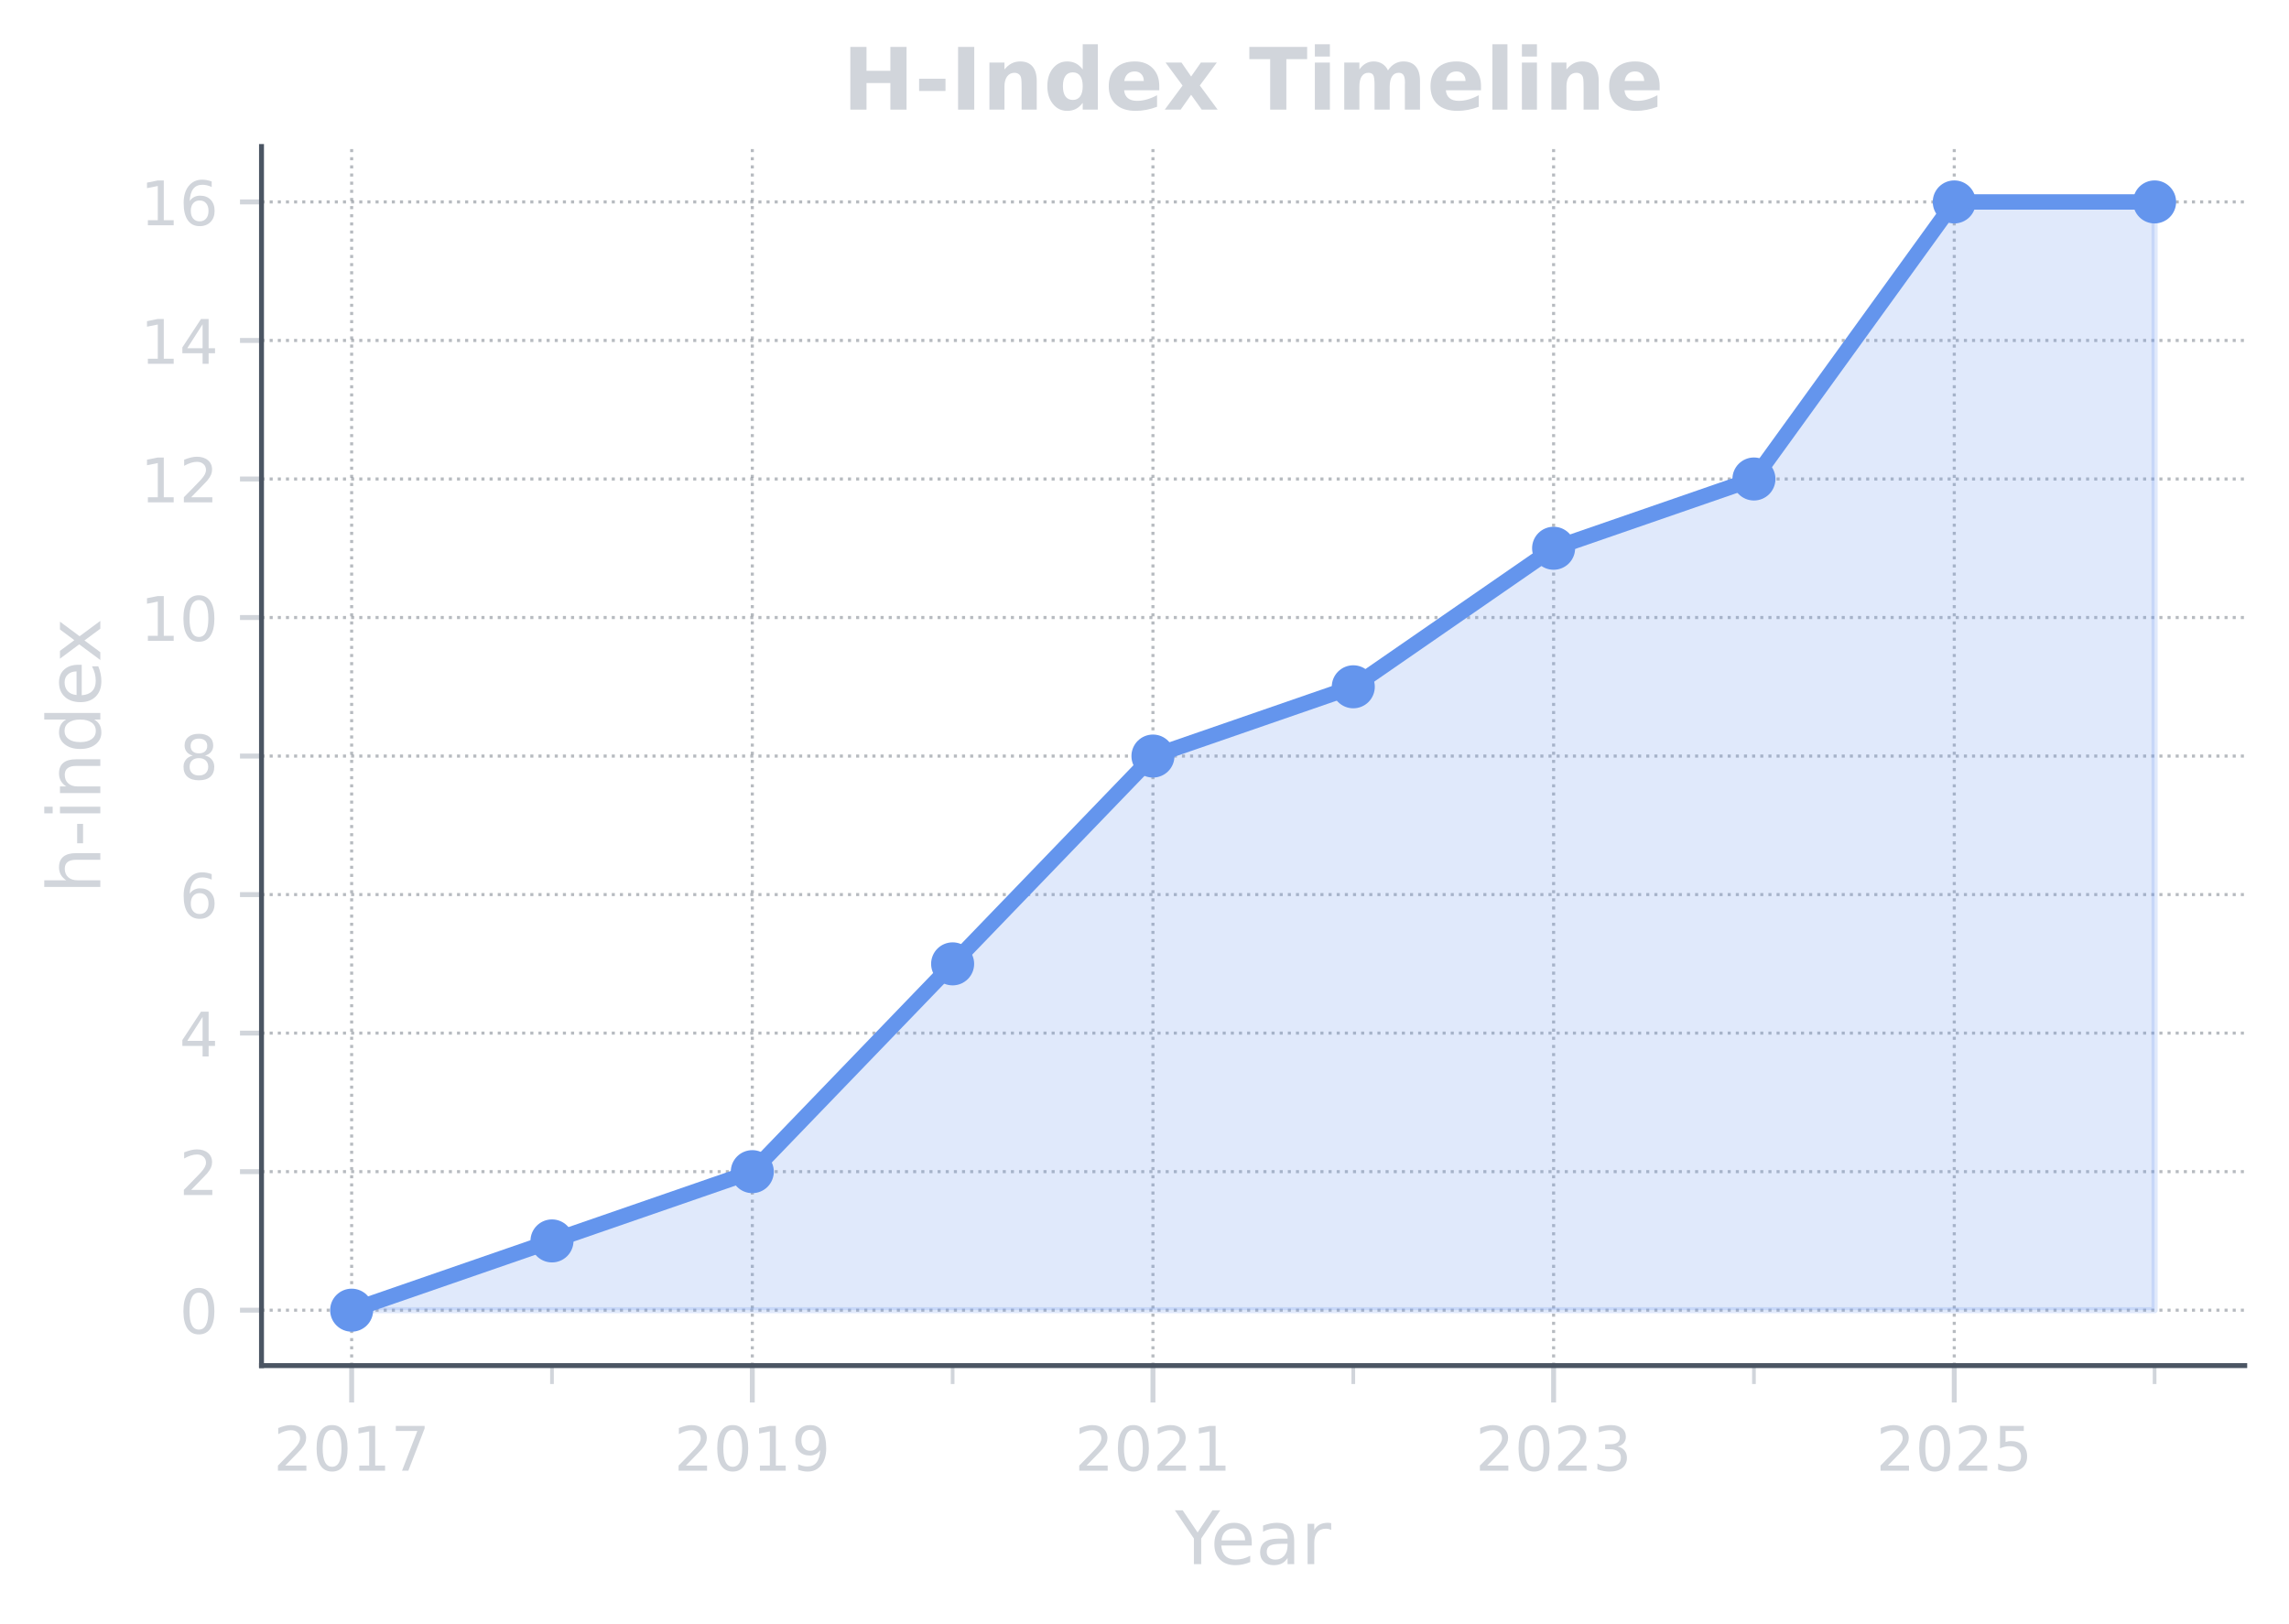
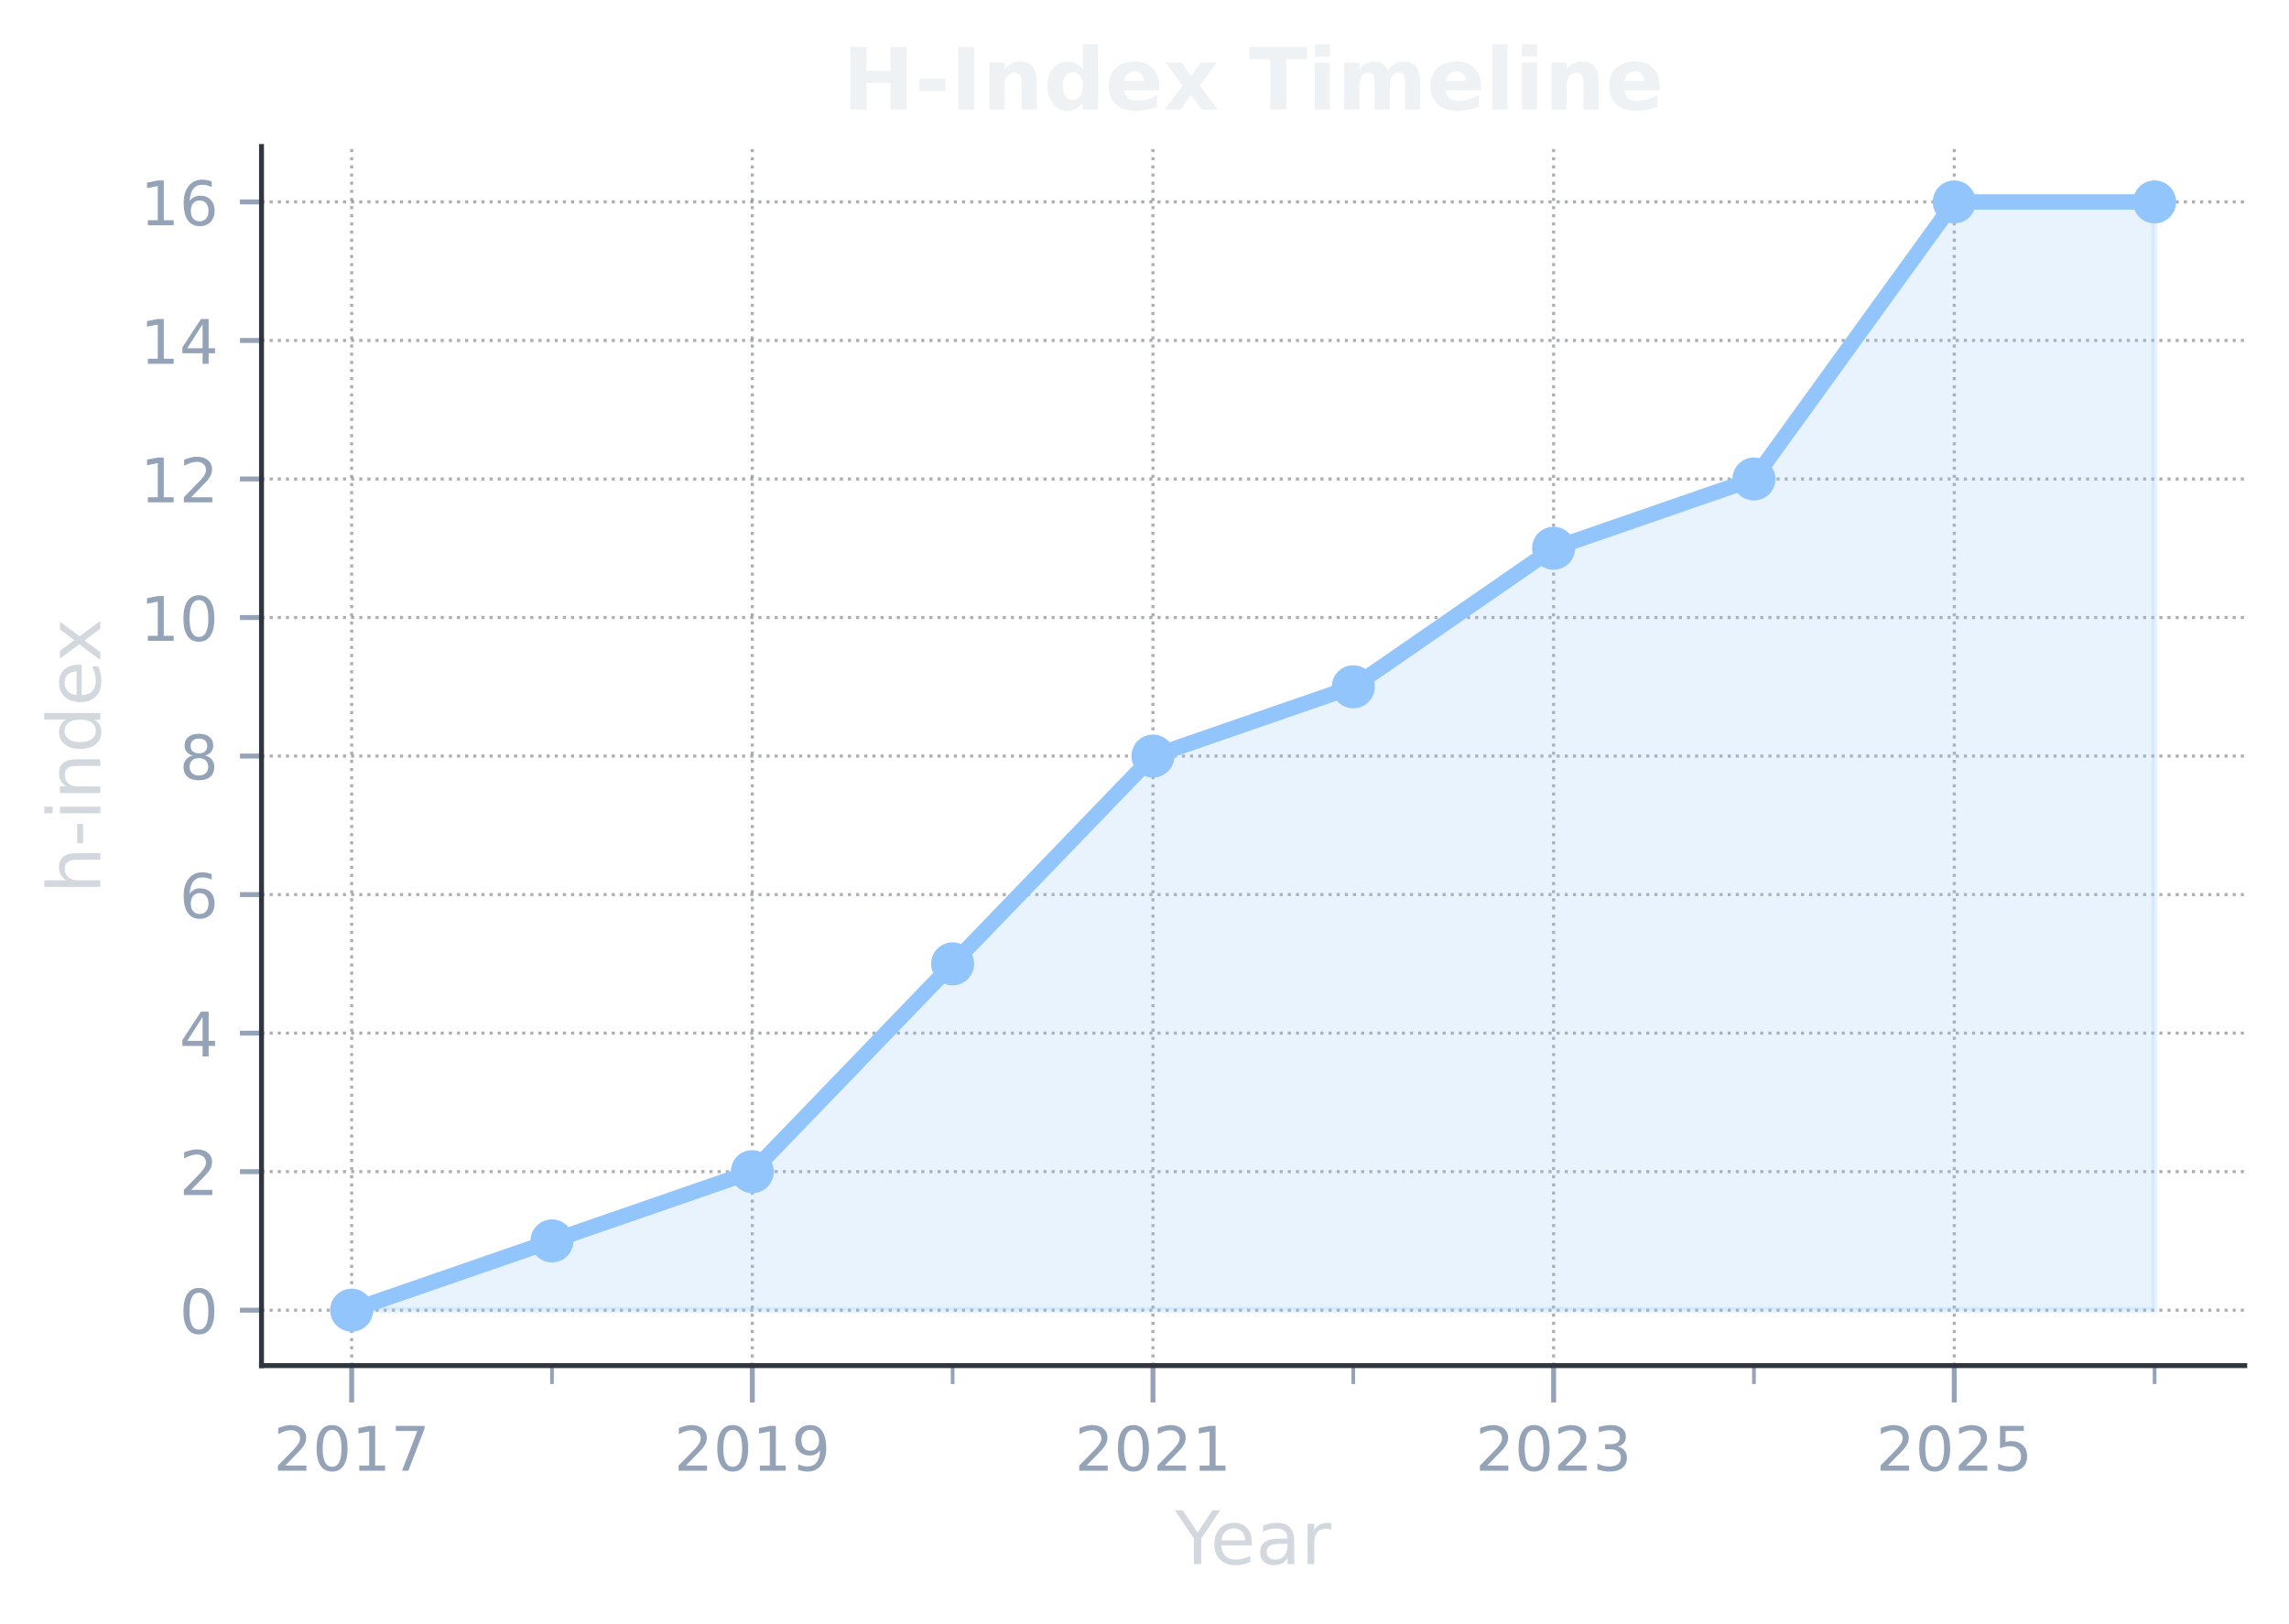
<svg xmlns="http://www.w3.org/2000/svg" xmlns:xlink="http://www.w3.org/1999/xlink" width="372.349pt" height="264.17pt" viewBox="0 0 372.349 264.17" version="1.1">
  <defs>
    <style type="text/css">*{stroke-linejoin: round; stroke-linecap: butt}</style>
  </defs>
  <g id="figure_1">
    <g id="patch_1">
      <path d="M 0 264.17  L 372.349 264.17  L 372.349 0  L 0 0  L 0 264.17  z " style="fill: none" />
    </g>
    <g id="axes_1">
      <g id="patch_2">
        <path d="M 42.539 222.178  L 365.149 222.178  L 365.149 23.838  L 42.539 23.838  L 42.539 222.178  z " style="fill: none" />
      </g>
      <g id="matplotlib.axis_1">
        <g id="xtick_1">
          <g id="line2d_1">
-             <path d="M 57.203 222.178  L 57.203 23.838  " clip-path="url(#p64f4c949c2)" style="fill: none; stroke-dasharray: 0.5,0.825; stroke-dashoffset: 0; stroke: #4b5563; stroke-opacity: 0.4; stroke-width: 0.5" />
+             <path d="M 57.203 222.178  L 57.203 23.838  " clip-path="url(#p316df763a7)" style="fill: none; stroke-dasharray: 0.5,0.825; stroke-dashoffset: 0; stroke: #2f3541; stroke-opacity: 0.4; stroke-width: 0.5" />
          </g>
          <g id="line2d_2">
            <defs>
-               <path id="m6c5cb51436" d="M 0 0  L 0 6  " style="stroke: #d1d5db; stroke-width: 0.8" />
+               <path id="mf7b3142474" d="M 0 0  L 0 6  " style="stroke: #94a3b8; stroke-width: 0.8" />
            </defs>
            <g>
-               <use xlink:href="#m6c5cb51436" x="57.203" y="222.178" style="fill: #d1d5db; stroke: #d1d5db; stroke-width: 0.8" />
+               <use xlink:href="#mf7b3142474" x="57.203" y="222.178" style="fill: #94a3b8; stroke: #94a3b8; stroke-width: 0.8" />
            </g>
          </g>
          <g id="text_1">
-             <g style="fill: #d1d5db" transform="translate(44.47784 239.2763) scale(0.1 -0.1)">
+             <g style="fill: #94a3b8" transform="translate(44.47784 239.2763) scale(0.1 -0.1)">
              <defs>
                <path id="DejaVuSans-32" d="M 1228 531  L 3431 531  L 3431 0  L 469 0  L 469 531  Q 828 903 1448 1529  Q 2069 2156 2228 2338  Q 2531 2678 2651 2914  Q 2772 3150 2772 3378  Q 2772 3750 2511 3984  Q 2250 4219 1831 4219  Q 1534 4219 1204 4116  Q 875 4013 500 3803  L 500 4441  Q 881 4594 1212 4672  Q 1544 4750 1819 4750  Q 2544 4750 2975 4387  Q 3406 4025 3406 3419  Q 3406 3131 3298 2873  Q 3191 2616 2906 2266  Q 2828 2175 2409 1742  Q 1991 1309 1228 531  z " transform="scale(0.015625)" />
                <path id="DejaVuSans-30" d="M 2034 4250  Q 1547 4250 1301 3770  Q 1056 3291 1056 2328  Q 1056 1369 1301 889  Q 1547 409 2034 409  Q 2525 409 2770 889  Q 3016 1369 3016 2328  Q 3016 3291 2770 3770  Q 2525 4250 2034 4250  z M 2034 4750  Q 2819 4750 3233 4129  Q 3647 3509 3647 2328  Q 3647 1150 3233 529  Q 2819 -91 2034 -91  Q 1250 -91 836 529  Q 422 1150 422 2328  Q 422 3509 836 4129  Q 1250 4750 2034 4750  z " transform="scale(0.015625)" />
                <path id="DejaVuSans-31" d="M 794 531  L 1825 531  L 1825 4091  L 703 3866  L 703 4441  L 1819 4666  L 2450 4666  L 2450 531  L 3481 531  L 3481 0  L 794 0  L 794 531  z " transform="scale(0.015625)" />
                <path id="DejaVuSans-37" d="M 525 4666  L 3525 4666  L 3525 4397  L 1831 0  L 1172 0  L 2766 4134  L 525 4134  L 525 4666  z " transform="scale(0.015625)" />
              </defs>
              <use xlink:href="#DejaVuSans-32" />
              <use xlink:href="#DejaVuSans-30" transform="translate(63.62305 0)" />
              <use xlink:href="#DejaVuSans-31" transform="translate(127.2461 0)" />
              <use xlink:href="#DejaVuSans-37" transform="translate(190.8691 0)" />
            </g>
          </g>
        </g>
        <g id="xtick_2">
          <g id="line2d_3">
-             <path d="M 122.377 222.178  L 122.377 23.838  " clip-path="url(#p64f4c949c2)" style="fill: none; stroke-dasharray: 0.5,0.825; stroke-dashoffset: 0; stroke: #4b5563; stroke-opacity: 0.4; stroke-width: 0.5" />
+             <path d="M 122.377 222.178  L 122.377 23.838  " clip-path="url(#p316df763a7)" style="fill: none; stroke-dasharray: 0.5,0.825; stroke-dashoffset: 0; stroke: #2f3541; stroke-opacity: 0.4; stroke-width: 0.5" />
          </g>
          <g id="line2d_4">
            <g>
-               <use xlink:href="#m6c5cb51436" x="122.377" y="222.178" style="fill: #d1d5db; stroke: #d1d5db; stroke-width: 0.8" />
+               <use xlink:href="#mf7b3142474" x="122.377" y="222.178" style="fill: #94a3b8; stroke: #94a3b8; stroke-width: 0.8" />
            </g>
          </g>
          <g id="text_2">
-             <g style="fill: #d1d5db" transform="translate(109.6516 239.2763) scale(0.1 -0.1)">
+             <g style="fill: #94a3b8" transform="translate(109.6516 239.2763) scale(0.1 -0.1)">
              <defs>
                <path id="DejaVuSans-39" d="M 703 97  L 703 672  Q 941 559 1184 500  Q 1428 441 1663 441  Q 2288 441 2617 861  Q 2947 1281 2994 2138  Q 2813 1869 2534 1725  Q 2256 1581 1919 1581  Q 1219 1581 811 2004  Q 403 2428 403 3163  Q 403 3881 828 4315  Q 1253 4750 1959 4750  Q 2769 4750 3195 4129  Q 3622 3509 3622 2328  Q 3622 1225 3098 567  Q 2575 -91 1691 -91  Q 1453 -91 1209 -44  Q 966 3 703 97  z M 1959 2075  Q 2384 2075 2632 2365  Q 2881 2656 2881 3163  Q 2881 3666 2632 3958  Q 2384 4250 1959 4250  Q 1534 4250 1286 3958  Q 1038 3666 1038 3163  Q 1038 2656 1286 2365  Q 1534 2075 1959 2075  z " transform="scale(0.015625)" />
              </defs>
              <use xlink:href="#DejaVuSans-32" />
              <use xlink:href="#DejaVuSans-30" transform="translate(63.62305 0)" />
              <use xlink:href="#DejaVuSans-31" transform="translate(127.2461 0)" />
              <use xlink:href="#DejaVuSans-39" transform="translate(190.8691 0)" />
            </g>
          </g>
        </g>
        <g id="xtick_3">
          <g id="line2d_5">
-             <path d="M 187.55 222.178  L 187.55 23.838  " clip-path="url(#p64f4c949c2)" style="fill: none; stroke-dasharray: 0.5,0.825; stroke-dashoffset: 0; stroke: #4b5563; stroke-opacity: 0.4; stroke-width: 0.5" />
+             <path d="M 187.55 222.178  L 187.55 23.838  " clip-path="url(#p316df763a7)" style="fill: none; stroke-dasharray: 0.5,0.825; stroke-dashoffset: 0; stroke: #2f3541; stroke-opacity: 0.4; stroke-width: 0.5" />
          </g>
          <g id="line2d_6">
            <g>
-               <use xlink:href="#m6c5cb51436" x="187.55" y="222.178" style="fill: #d1d5db; stroke: #d1d5db; stroke-width: 0.8" />
+               <use xlink:href="#mf7b3142474" x="187.55" y="222.178" style="fill: #94a3b8; stroke: #94a3b8; stroke-width: 0.8" />
            </g>
          </g>
          <g id="text_3">
-             <g style="fill: #d1d5db" transform="translate(174.8253 239.2763) scale(0.1 -0.1)">
+             <g style="fill: #94a3b8" transform="translate(174.8253 239.2763) scale(0.1 -0.1)">
              <use xlink:href="#DejaVuSans-32" />
              <use xlink:href="#DejaVuSans-30" transform="translate(63.62305 0)" />
              <use xlink:href="#DejaVuSans-32" transform="translate(127.2461 0)" />
              <use xlink:href="#DejaVuSans-31" transform="translate(190.8691 0)" />
            </g>
          </g>
        </g>
        <g id="xtick_4">
          <g id="line2d_7">
-             <path d="M 252.724 222.178  L 252.724 23.838  " clip-path="url(#p64f4c949c2)" style="fill: none; stroke-dasharray: 0.5,0.825; stroke-dashoffset: 0; stroke: #4b5563; stroke-opacity: 0.4; stroke-width: 0.5" />
+             <path d="M 252.724 222.178  L 252.724 23.838  " clip-path="url(#p316df763a7)" style="fill: none; stroke-dasharray: 0.5,0.825; stroke-dashoffset: 0; stroke: #2f3541; stroke-opacity: 0.4; stroke-width: 0.5" />
          </g>
          <g id="line2d_8">
            <g>
-               <use xlink:href="#m6c5cb51436" x="252.724" y="222.178" style="fill: #d1d5db; stroke: #d1d5db; stroke-width: 0.8" />
+               <use xlink:href="#mf7b3142474" x="252.724" y="222.178" style="fill: #94a3b8; stroke: #94a3b8; stroke-width: 0.8" />
            </g>
          </g>
          <g id="text_4">
-             <g style="fill: #d1d5db" transform="translate(239.9991 239.2763) scale(0.1 -0.1)">
+             <g style="fill: #94a3b8" transform="translate(239.9991 239.2763) scale(0.1 -0.1)">
              <defs>
                <path id="DejaVuSans-33" d="M 2597 2516  Q 3050 2419 3304 2112  Q 3559 1806 3559 1356  Q 3559 666 3084 287  Q 2609 -91 1734 -91  Q 1441 -91 1130 -33  Q 819 25 488 141  L 488 750  Q 750 597 1062 519  Q 1375 441 1716 441  Q 2309 441 2620 675  Q 2931 909 2931 1356  Q 2931 1769 2642 2001  Q 2353 2234 1838 2234  L 1294 2234  L 1294 2753  L 1863 2753  Q 2328 2753 2575 2939  Q 2822 3125 2822 3475  Q 2822 3834 2567 4026  Q 2313 4219 1838 4219  Q 1578 4219 1281 4162  Q 984 4106 628 3988  L 628 4550  Q 988 4650 1302 4700  Q 1616 4750 1894 4750  Q 2613 4750 3031 4423  Q 3450 4097 3450 3541  Q 3450 3153 3228 2886  Q 3006 2619 2597 2516  z " transform="scale(0.015625)" />
              </defs>
              <use xlink:href="#DejaVuSans-32" />
              <use xlink:href="#DejaVuSans-30" transform="translate(63.62305 0)" />
              <use xlink:href="#DejaVuSans-32" transform="translate(127.2461 0)" />
              <use xlink:href="#DejaVuSans-33" transform="translate(190.8691 0)" />
            </g>
          </g>
        </g>
        <g id="xtick_5">
          <g id="line2d_9">
-             <path d="M 317.898 222.178  L 317.898 23.838  " clip-path="url(#p64f4c949c2)" style="fill: none; stroke-dasharray: 0.5,0.825; stroke-dashoffset: 0; stroke: #4b5563; stroke-opacity: 0.4; stroke-width: 0.5" />
+             <path d="M 317.898 222.178  L 317.898 23.838  " clip-path="url(#p316df763a7)" style="fill: none; stroke-dasharray: 0.5,0.825; stroke-dashoffset: 0; stroke: #2f3541; stroke-opacity: 0.4; stroke-width: 0.5" />
          </g>
          <g id="line2d_10">
            <g>
-               <use xlink:href="#m6c5cb51436" x="317.898" y="222.178" style="fill: #d1d5db; stroke: #d1d5db; stroke-width: 0.8" />
+               <use xlink:href="#mf7b3142474" x="317.898" y="222.178" style="fill: #94a3b8; stroke: #94a3b8; stroke-width: 0.8" />
            </g>
          </g>
          <g id="text_5">
-             <g style="fill: #d1d5db" transform="translate(305.1728 239.2763) scale(0.1 -0.1)">
+             <g style="fill: #94a3b8" transform="translate(305.1728 239.2763) scale(0.1 -0.1)">
              <defs>
                <path id="DejaVuSans-35" d="M 691 4666  L 3169 4666  L 3169 4134  L 1269 4134  L 1269 2991  Q 1406 3038 1543 3061  Q 1681 3084 1819 3084  Q 2600 3084 3056 2656  Q 3513 2228 3513 1497  Q 3513 744 3044 326  Q 2575 -91 1722 -91  Q 1428 -91 1123 -41  Q 819 9 494 109  L 494 744  Q 775 591 1075 516  Q 1375 441 1709 441  Q 2250 441 2565 725  Q 2881 1009 2881 1497  Q 2881 1984 2565 2268  Q 2250 2553 1709 2553  Q 1456 2553 1204 2497  Q 953 2441 691 2322  L 691 4666  z " transform="scale(0.015625)" />
              </defs>
              <use xlink:href="#DejaVuSans-32" />
              <use xlink:href="#DejaVuSans-30" transform="translate(63.62305 0)" />
              <use xlink:href="#DejaVuSans-32" transform="translate(127.2461 0)" />
              <use xlink:href="#DejaVuSans-35" transform="translate(190.8691 0)" />
            </g>
          </g>
        </g>
        <g id="xtick_6">
          <g id="line2d_11">
            <defs>
-               <path id="m59c0885bda" d="M 0 0  L 0 3  " style="stroke: #d1d5db; stroke-width: 0.6" />
+               <path id="mfb5718ce83" d="M 0 0  L 0 3  " style="stroke: #94a3b8; stroke-width: 0.6" />
            </defs>
            <g>
-               <use xlink:href="#m59c0885bda" x="89.79" y="222.178" style="fill: #d1d5db; stroke: #d1d5db; stroke-width: 0.6" />
+               <use xlink:href="#mfb5718ce83" x="89.79" y="222.178" style="fill: #94a3b8; stroke: #94a3b8; stroke-width: 0.6" />
            </g>
          </g>
        </g>
        <g id="xtick_7">
          <g id="line2d_12">
            <g>
-               <use xlink:href="#m59c0885bda" x="154.963" y="222.178" style="fill: #d1d5db; stroke: #d1d5db; stroke-width: 0.6" />
+               <use xlink:href="#mfb5718ce83" x="154.963" y="222.178" style="fill: #94a3b8; stroke: #94a3b8; stroke-width: 0.6" />
            </g>
          </g>
        </g>
        <g id="xtick_8">
          <g id="line2d_13">
            <g>
-               <use xlink:href="#m59c0885bda" x="220.137" y="222.178" style="fill: #d1d5db; stroke: #d1d5db; stroke-width: 0.6" />
+               <use xlink:href="#mfb5718ce83" x="220.137" y="222.178" style="fill: #94a3b8; stroke: #94a3b8; stroke-width: 0.6" />
            </g>
          </g>
        </g>
        <g id="xtick_9">
          <g id="line2d_14">
            <g>
-               <use xlink:href="#m59c0885bda" x="285.311" y="222.178" style="fill: #d1d5db; stroke: #d1d5db; stroke-width: 0.6" />
+               <use xlink:href="#mfb5718ce83" x="285.311" y="222.178" style="fill: #94a3b8; stroke: #94a3b8; stroke-width: 0.6" />
            </g>
          </g>
        </g>
        <g id="xtick_10">
          <g id="line2d_15">
            <g>
-               <use xlink:href="#m59c0885bda" x="350.485" y="222.178" style="fill: #d1d5db; stroke: #d1d5db; stroke-width: 0.6" />
+               <use xlink:href="#mfb5718ce83" x="350.485" y="222.178" style="fill: #94a3b8; stroke: #94a3b8; stroke-width: 0.6" />
            </g>
          </g>
        </g>
        <g id="text_6">
-           <g style="fill: #d1d5db" transform="translate(191.1387 254.4741) scale(0.12 -0.12)">
+           <g style="fill: #d3d8de" transform="translate(191.1387 254.4741) scale(0.12 -0.12)">
            <defs>
              <path id="DejaVuSans-59" d="M -13 4666  L 666 4666  L 1959 2747  L 3244 4666  L 3922 4666  L 2272 2222  L 2272 0  L 1638 0  L 1638 2222  L -13 4666  z " transform="scale(0.015625)" />
              <path id="DejaVuSans-65" d="M 3597 1894  L 3597 1613  L 953 1613  Q 991 1019 1311 708  Q 1631 397 2203 397  Q 2534 397 2845 478  Q 3156 559 3463 722  L 3463 178  Q 3153 47 2828 -22  Q 2503 -91 2169 -91  Q 1331 -91 842 396  Q 353 884 353 1716  Q 353 2575 817 3079  Q 1281 3584 2069 3584  Q 2775 3584 3186 3129  Q 3597 2675 3597 1894  z M 3022 2063  Q 3016 2534 2758 2815  Q 2500 3097 2075 3097  Q 1594 3097 1305 2825  Q 1016 2553 972 2059  L 3022 2063  z " transform="scale(0.015625)" />
              <path id="DejaVuSans-61" d="M 2194 1759  Q 1497 1759 1228 1600  Q 959 1441 959 1056  Q 959 750 1161 570  Q 1363 391 1709 391  Q 2188 391 2477 730  Q 2766 1069 2766 1631  L 2766 1759  L 2194 1759  z M 3341 1997  L 3341 0  L 2766 0  L 2766 531  Q 2569 213 2275 61  Q 1981 -91 1556 -91  Q 1019 -91 701 211  Q 384 513 384 1019  Q 384 1609 779 1909  Q 1175 2209 1959 2209  L 2766 2209  L 2766 2266  Q 2766 2663 2505 2880  Q 2244 3097 1772 3097  Q 1472 3097 1187 3025  Q 903 2953 641 2809  L 641 3341  Q 956 3463 1253 3523  Q 1550 3584 1831 3584  Q 2591 3584 2966 3190  Q 3341 2797 3341 1997  z " transform="scale(0.015625)" />
              <path id="DejaVuSans-72" d="M 2631 2963  Q 2534 3019 2420 3045  Q 2306 3072 2169 3072  Q 1681 3072 1420 2755  Q 1159 2438 1159 1844  L 1159 0  L 581 0  L 581 3500  L 1159 3500  L 1159 2956  Q 1341 3275 1631 3429  Q 1922 3584 2338 3584  Q 2397 3584 2469 3576  Q 2541 3569 2628 3553  L 2631 2963  z " transform="scale(0.015625)" />
            </defs>
            <use xlink:href="#DejaVuSans-59" />
            <use xlink:href="#DejaVuSans-65" transform="translate(47.83398 0)" />
            <use xlink:href="#DejaVuSans-61" transform="translate(109.3574 0)" />
            <use xlink:href="#DejaVuSans-72" transform="translate(170.6367 0)" />
          </g>
        </g>
      </g>
      <g id="matplotlib.axis_2">
        <g id="ytick_1">
          <g id="line2d_16">
-             <path d="M 42.539 213.162  L 365.149 213.162  " clip-path="url(#p64f4c949c2)" style="fill: none; stroke-dasharray: 0.5,0.825; stroke-dashoffset: 0; stroke: #4b5563; stroke-opacity: 0.4; stroke-width: 0.5" />
+             <path d="M 42.539 213.162  L 365.149 213.162  " clip-path="url(#p316df763a7)" style="fill: none; stroke-dasharray: 0.5,0.825; stroke-dashoffset: 0; stroke: #2f3541; stroke-opacity: 0.4; stroke-width: 0.5" />
          </g>
          <g id="line2d_17">
            <defs>
-               <path id="m3fee0f8d4b" d="M 0 0  L -3.5 0  " style="stroke: #d1d5db; stroke-width: 0.8" />
+               <path id="mbfca287817" d="M 0 0  L -3.5 0  " style="stroke: #94a3b8; stroke-width: 0.8" />
            </defs>
            <g>
-               <use xlink:href="#m3fee0f8d4b" x="42.539" y="213.162" style="fill: #d1d5db; stroke: #d1d5db; stroke-width: 0.8" />
+               <use xlink:href="#mbfca287817" x="42.539" y="213.162" style="fill: #94a3b8; stroke: #94a3b8; stroke-width: 0.8" />
            </g>
          </g>
          <g id="text_7">
-             <g style="fill: #d1d5db" transform="translate(29.17625 216.9616) scale(0.1 -0.1)">
+             <g style="fill: #94a3b8" transform="translate(29.17625 216.9616) scale(0.1 -0.1)">
              <use xlink:href="#DejaVuSans-30" />
            </g>
          </g>
        </g>
        <g id="ytick_2">
          <g id="line2d_18">
-             <path d="M 42.539 190.624  L 365.149 190.624  " clip-path="url(#p64f4c949c2)" style="fill: none; stroke-dasharray: 0.5,0.825; stroke-dashoffset: 0; stroke: #4b5563; stroke-opacity: 0.4; stroke-width: 0.5" />
+             <path d="M 42.539 190.624  L 365.149 190.624  " clip-path="url(#p316df763a7)" style="fill: none; stroke-dasharray: 0.5,0.825; stroke-dashoffset: 0; stroke: #2f3541; stroke-opacity: 0.4; stroke-width: 0.5" />
          </g>
          <g id="line2d_19">
            <g>
-               <use xlink:href="#m3fee0f8d4b" x="42.539" y="190.624" style="fill: #d1d5db; stroke: #d1d5db; stroke-width: 0.8" />
+               <use xlink:href="#mbfca287817" x="42.539" y="190.624" style="fill: #94a3b8; stroke: #94a3b8; stroke-width: 0.8" />
            </g>
          </g>
          <g id="text_8">
-             <g style="fill: #d1d5db" transform="translate(29.17625 194.4229) scale(0.1 -0.1)">
+             <g style="fill: #94a3b8" transform="translate(29.17625 194.4229) scale(0.1 -0.1)">
              <use xlink:href="#DejaVuSans-32" />
            </g>
          </g>
        </g>
        <g id="ytick_3">
          <g id="line2d_20">
-             <path d="M 42.539 168.085  L 365.149 168.085  " clip-path="url(#p64f4c949c2)" style="fill: none; stroke-dasharray: 0.5,0.825; stroke-dashoffset: 0; stroke: #4b5563; stroke-opacity: 0.4; stroke-width: 0.5" />
+             <path d="M 42.539 168.085  L 365.149 168.085  " clip-path="url(#p316df763a7)" style="fill: none; stroke-dasharray: 0.5,0.825; stroke-dashoffset: 0; stroke: #2f3541; stroke-opacity: 0.4; stroke-width: 0.5" />
          </g>
          <g id="line2d_21">
            <g>
-               <use xlink:href="#m3fee0f8d4b" x="42.539" y="168.085" style="fill: #d1d5db; stroke: #d1d5db; stroke-width: 0.8" />
+               <use xlink:href="#mbfca287817" x="42.539" y="168.085" style="fill: #94a3b8; stroke: #94a3b8; stroke-width: 0.8" />
            </g>
          </g>
          <g id="text_9">
-             <g style="fill: #d1d5db" transform="translate(29.17625 171.8843) scale(0.1 -0.1)">
+             <g style="fill: #94a3b8" transform="translate(29.17625 171.8843) scale(0.1 -0.1)">
              <defs>
                <path id="DejaVuSans-34" d="M 2419 4116  L 825 1625  L 2419 1625  L 2419 4116  z M 2253 4666  L 3047 4666  L 3047 1625  L 3713 1625  L 3713 1100  L 3047 1100  L 3047 0  L 2419 0  L 2419 1100  L 313 1100  L 313 1709  L 2253 4666  z " transform="scale(0.015625)" />
              </defs>
              <use xlink:href="#DejaVuSans-34" />
            </g>
          </g>
        </g>
        <g id="ytick_4">
          <g id="line2d_22">
-             <path d="M 42.539 145.546  L 365.149 145.546  " clip-path="url(#p64f4c949c2)" style="fill: none; stroke-dasharray: 0.5,0.825; stroke-dashoffset: 0; stroke: #4b5563; stroke-opacity: 0.4; stroke-width: 0.5" />
+             <path d="M 42.539 145.546  L 365.149 145.546  " clip-path="url(#p316df763a7)" style="fill: none; stroke-dasharray: 0.5,0.825; stroke-dashoffset: 0; stroke: #2f3541; stroke-opacity: 0.4; stroke-width: 0.5" />
          </g>
          <g id="line2d_23">
            <g>
-               <use xlink:href="#m3fee0f8d4b" x="42.539" y="145.546" style="fill: #d1d5db; stroke: #d1d5db; stroke-width: 0.8" />
+               <use xlink:href="#mbfca287817" x="42.539" y="145.546" style="fill: #94a3b8; stroke: #94a3b8; stroke-width: 0.8" />
            </g>
          </g>
          <g id="text_10">
-             <g style="fill: #d1d5db" transform="translate(29.17625 149.3457) scale(0.1 -0.1)">
+             <g style="fill: #94a3b8" transform="translate(29.17625 149.3457) scale(0.1 -0.1)">
              <defs>
                <path id="DejaVuSans-36" d="M 2113 2584  Q 1688 2584 1439 2293  Q 1191 2003 1191 1497  Q 1191 994 1439 701  Q 1688 409 2113 409  Q 2538 409 2786 701  Q 3034 994 3034 1497  Q 3034 2003 2786 2293  Q 2538 2584 2113 2584  z M 3366 4563  L 3366 3988  Q 3128 4100 2886 4159  Q 2644 4219 2406 4219  Q 1781 4219 1451 3797  Q 1122 3375 1075 2522  Q 1259 2794 1537 2939  Q 1816 3084 2150 3084  Q 2853 3084 3261 2657  Q 3669 2231 3669 1497  Q 3669 778 3244 343  Q 2819 -91 2113 -91  Q 1303 -91 875 529  Q 447 1150 447 2328  Q 447 3434 972 4092  Q 1497 4750 2381 4750  Q 2619 4750 2861 4703  Q 3103 4656 3366 4563  z " transform="scale(0.015625)" />
              </defs>
              <use xlink:href="#DejaVuSans-36" />
            </g>
          </g>
        </g>
        <g id="ytick_5">
          <g id="line2d_24">
-             <path d="M 42.539 123.008  L 365.149 123.008  " clip-path="url(#p64f4c949c2)" style="fill: none; stroke-dasharray: 0.5,0.825; stroke-dashoffset: 0; stroke: #4b5563; stroke-opacity: 0.4; stroke-width: 0.5" />
+             <path d="M 42.539 123.008  L 365.149 123.008  " clip-path="url(#p316df763a7)" style="fill: none; stroke-dasharray: 0.5,0.825; stroke-dashoffset: 0; stroke: #2f3541; stroke-opacity: 0.4; stroke-width: 0.5" />
          </g>
          <g id="line2d_25">
            <g>
-               <use xlink:href="#m3fee0f8d4b" x="42.539" y="123.008" style="fill: #d1d5db; stroke: #d1d5db; stroke-width: 0.8" />
+               <use xlink:href="#mbfca287817" x="42.539" y="123.008" style="fill: #94a3b8; stroke: #94a3b8; stroke-width: 0.8" />
            </g>
          </g>
          <g id="text_11">
-             <g style="fill: #d1d5db" transform="translate(29.17625 126.807) scale(0.1 -0.1)">
+             <g style="fill: #94a3b8" transform="translate(29.17625 126.807) scale(0.1 -0.1)">
              <defs>
                <path id="DejaVuSans-38" d="M 2034 2216  Q 1584 2216 1326 1975  Q 1069 1734 1069 1313  Q 1069 891 1326 650  Q 1584 409 2034 409  Q 2484 409 2743 651  Q 3003 894 3003 1313  Q 3003 1734 2745 1975  Q 2488 2216 2034 2216  z M 1403 2484  Q 997 2584 770 2862  Q 544 3141 544 3541  Q 544 4100 942 4425  Q 1341 4750 2034 4750  Q 2731 4750 3128 4425  Q 3525 4100 3525 3541  Q 3525 3141 3298 2862  Q 3072 2584 2669 2484  Q 3125 2378 3379 2068  Q 3634 1759 3634 1313  Q 3634 634 3220 271  Q 2806 -91 2034 -91  Q 1263 -91 848 271  Q 434 634 434 1313  Q 434 1759 690 2068  Q 947 2378 1403 2484  z M 1172 3481  Q 1172 3119 1398 2916  Q 1625 2713 2034 2713  Q 2441 2713 2670 2916  Q 2900 3119 2900 3481  Q 2900 3844 2670 4047  Q 2441 4250 2034 4250  Q 1625 4250 1398 4047  Q 1172 3844 1172 3481  z " transform="scale(0.015625)" />
              </defs>
              <use xlink:href="#DejaVuSans-38" />
            </g>
          </g>
        </g>
        <g id="ytick_6">
          <g id="line2d_26">
-             <path d="M 42.539 100.469  L 365.149 100.469  " clip-path="url(#p64f4c949c2)" style="fill: none; stroke-dasharray: 0.5,0.825; stroke-dashoffset: 0; stroke: #4b5563; stroke-opacity: 0.4; stroke-width: 0.5" />
+             <path d="M 42.539 100.469  L 365.149 100.469  " clip-path="url(#p316df763a7)" style="fill: none; stroke-dasharray: 0.5,0.825; stroke-dashoffset: 0; stroke: #2f3541; stroke-opacity: 0.4; stroke-width: 0.5" />
          </g>
          <g id="line2d_27">
            <g>
-               <use xlink:href="#m3fee0f8d4b" x="42.539" y="100.469" style="fill: #d1d5db; stroke: #d1d5db; stroke-width: 0.8" />
+               <use xlink:href="#mbfca287817" x="42.539" y="100.469" style="fill: #94a3b8; stroke: #94a3b8; stroke-width: 0.8" />
            </g>
          </g>
          <g id="text_12">
-             <g style="fill: #d1d5db" transform="translate(22.81375 104.2684) scale(0.1 -0.1)">
+             <g style="fill: #94a3b8" transform="translate(22.81375 104.2684) scale(0.1 -0.1)">
              <use xlink:href="#DejaVuSans-31" />
              <use xlink:href="#DejaVuSans-30" transform="translate(63.62305 0)" />
            </g>
          </g>
        </g>
        <g id="ytick_7">
          <g id="line2d_28">
-             <path d="M 42.539 77.931  L 365.149 77.931  " clip-path="url(#p64f4c949c2)" style="fill: none; stroke-dasharray: 0.5,0.825; stroke-dashoffset: 0; stroke: #4b5563; stroke-opacity: 0.4; stroke-width: 0.5" />
+             <path d="M 42.539 77.931  L 365.149 77.931  " clip-path="url(#p316df763a7)" style="fill: none; stroke-dasharray: 0.5,0.825; stroke-dashoffset: 0; stroke: #2f3541; stroke-opacity: 0.4; stroke-width: 0.5" />
          </g>
          <g id="line2d_29">
            <g>
-               <use xlink:href="#m3fee0f8d4b" x="42.539" y="77.931" style="fill: #d1d5db; stroke: #d1d5db; stroke-width: 0.8" />
+               <use xlink:href="#mbfca287817" x="42.539" y="77.931" style="fill: #94a3b8; stroke: #94a3b8; stroke-width: 0.8" />
            </g>
          </g>
          <g id="text_13">
-             <g style="fill: #d1d5db" transform="translate(22.81375 81.72976) scale(0.1 -0.1)">
+             <g style="fill: #94a3b8" transform="translate(22.81375 81.72976) scale(0.1 -0.1)">
              <use xlink:href="#DejaVuSans-31" />
              <use xlink:href="#DejaVuSans-32" transform="translate(63.62305 0)" />
            </g>
          </g>
        </g>
        <g id="ytick_8">
          <g id="line2d_30">
-             <path d="M 42.539 55.392  L 365.149 55.392  " clip-path="url(#p64f4c949c2)" style="fill: none; stroke-dasharray: 0.5,0.825; stroke-dashoffset: 0; stroke: #4b5563; stroke-opacity: 0.4; stroke-width: 0.5" />
+             <path d="M 42.539 55.392  L 365.149 55.392  " clip-path="url(#p316df763a7)" style="fill: none; stroke-dasharray: 0.5,0.825; stroke-dashoffset: 0; stroke: #2f3541; stroke-opacity: 0.4; stroke-width: 0.5" />
          </g>
          <g id="line2d_31">
            <g>
-               <use xlink:href="#m3fee0f8d4b" x="42.539" y="55.392" style="fill: #d1d5db; stroke: #d1d5db; stroke-width: 0.8" />
+               <use xlink:href="#mbfca287817" x="42.539" y="55.392" style="fill: #94a3b8; stroke: #94a3b8; stroke-width: 0.8" />
            </g>
          </g>
          <g id="text_14">
-             <g style="fill: #d1d5db" transform="translate(22.81375 59.19112) scale(0.1 -0.1)">
+             <g style="fill: #94a3b8" transform="translate(22.81375 59.19112) scale(0.1 -0.1)">
              <use xlink:href="#DejaVuSans-31" />
              <use xlink:href="#DejaVuSans-34" transform="translate(63.62305 0)" />
            </g>
          </g>
        </g>
        <g id="ytick_9">
          <g id="line2d_32">
-             <path d="M 42.539 32.853  L 365.149 32.853  " clip-path="url(#p64f4c949c2)" style="fill: none; stroke-dasharray: 0.5,0.825; stroke-dashoffset: 0; stroke: #4b5563; stroke-opacity: 0.4; stroke-width: 0.5" />
+             <path d="M 42.539 32.853  L 365.149 32.853  " clip-path="url(#p316df763a7)" style="fill: none; stroke-dasharray: 0.5,0.825; stroke-dashoffset: 0; stroke: #2f3541; stroke-opacity: 0.4; stroke-width: 0.5" />
          </g>
          <g id="line2d_33">
            <g>
-               <use xlink:href="#m3fee0f8d4b" x="42.539" y="32.853" style="fill: #d1d5db; stroke: #d1d5db; stroke-width: 0.8" />
+               <use xlink:href="#mbfca287817" x="42.539" y="32.853" style="fill: #94a3b8; stroke: #94a3b8; stroke-width: 0.8" />
            </g>
          </g>
          <g id="text_15">
-             <g style="fill: #d1d5db" transform="translate(22.81375 36.65249) scale(0.1 -0.1)">
+             <g style="fill: #94a3b8" transform="translate(22.81375 36.65249) scale(0.1 -0.1)">
              <use xlink:href="#DejaVuSans-31" />
              <use xlink:href="#DejaVuSans-36" transform="translate(63.62305 0)" />
            </g>
          </g>
        </g>
        <g id="text_16">
-           <g style="fill: #d1d5db" transform="translate(16.31812 145.3916) rotate(-90) scale(0.12 -0.12)">
+           <g style="fill: #d3d8de" transform="translate(16.31812 145.3916) rotate(-90) scale(0.12 -0.12)">
            <defs>
              <path id="DejaVuSans-68" d="M 3513 2113  L 3513 0  L 2938 0  L 2938 2094  Q 2938 2591 2744 2837  Q 2550 3084 2163 3084  Q 1697 3084 1428 2787  Q 1159 2491 1159 1978  L 1159 0  L 581 0  L 581 4863  L 1159 4863  L 1159 2956  Q 1366 3272 1645 3428  Q 1925 3584 2291 3584  Q 2894 3584 3203 3211  Q 3513 2838 3513 2113  z " transform="scale(0.015625)" />
              <path id="DejaVuSans-2d" d="M 313 2009  L 1997 2009  L 1997 1497  L 313 1497  L 313 2009  z " transform="scale(0.015625)" />
              <path id="DejaVuSans-69" d="M 603 3500  L 1178 3500  L 1178 0  L 603 0  L 603 3500  z M 603 4863  L 1178 4863  L 1178 4134  L 603 4134  L 603 4863  z " transform="scale(0.015625)" />
              <path id="DejaVuSans-6e" d="M 3513 2113  L 3513 0  L 2938 0  L 2938 2094  Q 2938 2591 2744 2837  Q 2550 3084 2163 3084  Q 1697 3084 1428 2787  Q 1159 2491 1159 1978  L 1159 0  L 581 0  L 581 3500  L 1159 3500  L 1159 2956  Q 1366 3272 1645 3428  Q 1925 3584 2291 3584  Q 2894 3584 3203 3211  Q 3513 2838 3513 2113  z " transform="scale(0.015625)" />
              <path id="DejaVuSans-64" d="M 2906 2969  L 2906 4863  L 3481 4863  L 3481 0  L 2906 0  L 2906 525  Q 2725 213 2448 61  Q 2172 -91 1784 -91  Q 1150 -91 751 415  Q 353 922 353 1747  Q 353 2572 751 3078  Q 1150 3584 1784 3584  Q 2172 3584 2448 3432  Q 2725 3281 2906 2969  z M 947 1747  Q 947 1113 1208 752  Q 1469 391 1925 391  Q 2381 391 2643 752  Q 2906 1113 2906 1747  Q 2906 2381 2643 2742  Q 2381 3103 1925 3103  Q 1469 3103 1208 2742  Q 947 2381 947 1747  z " transform="scale(0.015625)" />
              <path id="DejaVuSans-78" d="M 3513 3500  L 2247 1797  L 3578 0  L 2900 0  L 1881 1375  L 863 0  L 184 0  L 1544 1831  L 300 3500  L 978 3500  L 1906 2253  L 2834 3500  L 3513 3500  z " transform="scale(0.015625)" />
            </defs>
            <use xlink:href="#DejaVuSans-68" />
            <use xlink:href="#DejaVuSans-2d" transform="translate(63.37891 0)" />
            <use xlink:href="#DejaVuSans-69" transform="translate(99.46289 0)" />
            <use xlink:href="#DejaVuSans-6e" transform="translate(127.2461 0)" />
            <use xlink:href="#DejaVuSans-64" transform="translate(190.625 0)" />
            <use xlink:href="#DejaVuSans-65" transform="translate(254.1016 0)" />
            <use xlink:href="#DejaVuSans-78" transform="translate(313.875 0)" />
          </g>
        </g>
      </g>
      <g id="FillBetweenPolyCollection_1">
        <defs>
-           <path id="mb040732e0d" d="M 57.203 -51.007  L 57.203 -51.007  L 89.79 -62.277  L 122.377 -73.546  L 154.963 -107.354  L 187.55 -141.162  L 220.137 -152.431  L 252.724 -174.97  L 285.311 -186.239  L 317.898 -231.316  L 350.485 -231.316  L 350.485 -51.007  L 350.485 -51.007  L 317.898 -51.007  L 285.311 -51.007  L 252.724 -51.007  L 220.137 -51.007  L 187.55 -51.007  L 154.963 -51.007  L 122.377 -51.007  L 89.79 -51.007  L 57.203 -51.007  z " style="stroke: #6495ed; stroke-opacity: 0.2" />
+           <path id="md78cd8b804" d="M 57.203 -51.007  L 57.203 -51.007  L 89.79 -62.277  L 122.377 -73.546  L 154.963 -107.354  L 187.55 -141.162  L 220.137 -152.431  L 252.724 -174.97  L 285.311 -186.239  L 317.898 -231.316  L 350.485 -231.316  L 350.485 -51.007  L 350.485 -51.007  L 317.898 -51.007  L 285.311 -51.007  L 252.724 -51.007  L 220.137 -51.007  L 187.55 -51.007  L 154.963 -51.007  L 122.377 -51.007  L 89.79 -51.007  L 57.203 -51.007  z " style="stroke: #93c5fd; stroke-opacity: 0.2" />
        </defs>
-         <g clip-path="url(#p64f4c949c2)">
-           <use xlink:href="#mb040732e0d" x="0" y="264.17" style="fill: #6495ed; fill-opacity: 0.2; stroke: #6495ed; stroke-opacity: 0.2" />
+         <g clip-path="url(#p316df763a7)">
+           <use xlink:href="#md78cd8b804" x="0" y="264.17" style="fill: #93c5fd; fill-opacity: 0.2; stroke: #93c5fd; stroke-opacity: 0.2" />
        </g>
      </g>
      <g id="line2d_34">
-         <path d="M 57.203 213.162  L 89.79 201.893  L 122.377 190.624  L 154.963 156.816  L 187.55 123.008  L 220.137 111.738  L 252.724 89.2  L 285.311 77.931  L 317.898 32.853  L 350.485 32.853  " clip-path="url(#p64f4c949c2)" style="fill: none; stroke: #6495ed; stroke-width: 2.5; stroke-linecap: square" />
+         <path d="M 57.203 213.162  L 89.79 201.893  L 122.377 190.624  L 154.963 156.816  L 187.55 123.008  L 220.137 111.738  L 252.724 89.2  L 285.311 77.931  L 317.898 32.853  L 350.485 32.853  " clip-path="url(#p316df763a7)" style="fill: none; stroke: #93c5fd; stroke-width: 2.5; stroke-linecap: square" />
        <defs>
-           <path id="mbb9e4167e4" d="M 0 3  C 0.796 3 1.559 2.684 2.121 2.121  C 2.684 1.559 3 0.796 3 0  C 3 -0.796 2.684 -1.559 2.121 -2.121  C 1.559 -2.684 0.796 -3 0 -3  C -0.796 -3 -1.559 -2.684 -2.121 -2.121  C -2.684 -1.559 -3 -0.796 -3 0  C -3 0.796 -2.684 1.559 -2.121 2.121  C -1.559 2.684 -0.796 3 0 3  z " style="stroke: #6495ed" />
+           <path id="ma8baffe319" d="M 0 3  C 0.796 3 1.559 2.684 2.121 2.121  C 2.684 1.559 3 0.796 3 0  C 3 -0.796 2.684 -1.559 2.121 -2.121  C 1.559 -2.684 0.796 -3 0 -3  C -0.796 -3 -1.559 -2.684 -2.121 -2.121  C -2.684 -1.559 -3 -0.796 -3 0  C -3 0.796 -2.684 1.559 -2.121 2.121  C -1.559 2.684 -0.796 3 0 3  z " style="stroke: #93c5fd" />
        </defs>
-         <g clip-path="url(#p64f4c949c2)">
-           <use xlink:href="#mbb9e4167e4" x="57.203" y="213.162" style="fill: #6495ed; stroke: #6495ed" />
-           <use xlink:href="#mbb9e4167e4" x="89.79" y="201.893" style="fill: #6495ed; stroke: #6495ed" />
-           <use xlink:href="#mbb9e4167e4" x="122.377" y="190.624" style="fill: #6495ed; stroke: #6495ed" />
-           <use xlink:href="#mbb9e4167e4" x="154.963" y="156.816" style="fill: #6495ed; stroke: #6495ed" />
-           <use xlink:href="#mbb9e4167e4" x="187.55" y="123.008" style="fill: #6495ed; stroke: #6495ed" />
-           <use xlink:href="#mbb9e4167e4" x="220.137" y="111.738" style="fill: #6495ed; stroke: #6495ed" />
-           <use xlink:href="#mbb9e4167e4" x="252.724" y="89.2" style="fill: #6495ed; stroke: #6495ed" />
-           <use xlink:href="#mbb9e4167e4" x="285.311" y="77.931" style="fill: #6495ed; stroke: #6495ed" />
-           <use xlink:href="#mbb9e4167e4" x="317.898" y="32.853" style="fill: #6495ed; stroke: #6495ed" />
-           <use xlink:href="#mbb9e4167e4" x="350.485" y="32.853" style="fill: #6495ed; stroke: #6495ed" />
+         <g clip-path="url(#p316df763a7)">
+           <use xlink:href="#ma8baffe319" x="57.203" y="213.162" style="fill: #93c5fd; stroke: #93c5fd" />
+           <use xlink:href="#ma8baffe319" x="89.79" y="201.893" style="fill: #93c5fd; stroke: #93c5fd" />
+           <use xlink:href="#ma8baffe319" x="122.377" y="190.624" style="fill: #93c5fd; stroke: #93c5fd" />
+           <use xlink:href="#ma8baffe319" x="154.963" y="156.816" style="fill: #93c5fd; stroke: #93c5fd" />
+           <use xlink:href="#ma8baffe319" x="187.55" y="123.008" style="fill: #93c5fd; stroke: #93c5fd" />
+           <use xlink:href="#ma8baffe319" x="220.137" y="111.738" style="fill: #93c5fd; stroke: #93c5fd" />
+           <use xlink:href="#ma8baffe319" x="252.724" y="89.2" style="fill: #93c5fd; stroke: #93c5fd" />
+           <use xlink:href="#ma8baffe319" x="285.311" y="77.931" style="fill: #93c5fd; stroke: #93c5fd" />
+           <use xlink:href="#ma8baffe319" x="317.898" y="32.853" style="fill: #93c5fd; stroke: #93c5fd" />
+           <use xlink:href="#ma8baffe319" x="350.485" y="32.853" style="fill: #93c5fd; stroke: #93c5fd" />
        </g>
      </g>
      <g id="patch_3">
-         <path d="M 42.539 222.178  L 42.539 23.838  " style="fill: none; stroke: #4b5563; stroke-width: 0.8; stroke-linejoin: miter; stroke-linecap: square" />
+         <path d="M 42.539 222.178  L 42.539 23.838  " style="fill: none; stroke: #2f3541; stroke-width: 0.8; stroke-linejoin: miter; stroke-linecap: square" />
      </g>
      <g id="patch_4">
-         <path d="M 42.539 222.178  L 365.149 222.178  " style="fill: none; stroke: #4b5563; stroke-width: 0.8; stroke-linejoin: miter; stroke-linecap: square" />
+         <path d="M 42.539 222.178  L 365.149 222.178  " style="fill: none; stroke: #2f3541; stroke-width: 0.8; stroke-linejoin: miter; stroke-linecap: square" />
      </g>
      <g id="text_17">
-         <g style="fill: #d1d5db" transform="translate(137.0353 17.83781) scale(0.14 -0.14)">
+         <g style="fill: #eff2f5" transform="translate(137.0353 17.83781) scale(0.14 -0.14)">
          <defs>
            <path id="DejaVuSans-Bold-48" d="M 588 4666  L 1791 4666  L 1791 2888  L 3566 2888  L 3566 4666  L 4769 4666  L 4769 0  L 3566 0  L 3566 1978  L 1791 1978  L 1791 0  L 588 0  L 588 4666  z " transform="scale(0.015625)" />
            <path id="DejaVuSans-Bold-2d" d="M 347 2297  L 2309 2297  L 2309 1388  L 347 1388  L 347 2297  z " transform="scale(0.015625)" />
            <path id="DejaVuSans-Bold-49" d="M 588 4666  L 1791 4666  L 1791 0  L 588 0  L 588 4666  z " transform="scale(0.015625)" />
            <path id="DejaVuSans-Bold-6e" d="M 4056 2131  L 4056 0  L 2931 0  L 2931 347  L 2931 1631  Q 2931 2084 2911 2256  Q 2891 2428 2841 2509  Q 2775 2619 2662 2680  Q 2550 2741 2406 2741  Q 2056 2741 1856 2470  Q 1656 2200 1656 1722  L 1656 0  L 538 0  L 538 3500  L 1656 3500  L 1656 2988  Q 1909 3294 2193 3439  Q 2478 3584 2822 3584  Q 3428 3584 3742 3212  Q 4056 2841 4056 2131  z " transform="scale(0.015625)" />
            <path id="DejaVuSans-Bold-64" d="M 2919 2988  L 2919 4863  L 4044 4863  L 4044 0  L 2919 0  L 2919 506  Q 2688 197 2409 53  Q 2131 -91 1766 -91  Q 1119 -91 703 423  Q 288 938 288 1747  Q 288 2556 703 3070  Q 1119 3584 1766 3584  Q 2128 3584 2408 3439  Q 2688 3294 2919 2988  z M 2181 722  Q 2541 722 2730 984  Q 2919 1247 2919 1747  Q 2919 2247 2730 2509  Q 2541 2772 2181 2772  Q 1825 2772 1636 2509  Q 1447 2247 1447 1747  Q 1447 1247 1636 984  Q 1825 722 2181 722  z " transform="scale(0.015625)" />
            <path id="DejaVuSans-Bold-65" d="M 4031 1759  L 4031 1441  L 1416 1441  Q 1456 1047 1700 850  Q 1944 653 2381 653  Q 2734 653 3104 758  Q 3475 863 3866 1075  L 3866 213  Q 3469 63 3072 -14  Q 2675 -91 2278 -91  Q 1328 -91 801 392  Q 275 875 275 1747  Q 275 2603 792 3093  Q 1309 3584 2216 3584  Q 3041 3584 3536 3087  Q 4031 2591 4031 1759  z M 2881 2131  Q 2881 2450 2695 2645  Q 2509 2841 2209 2841  Q 1884 2841 1681 2658  Q 1478 2475 1428 2131  L 2881 2131  z " transform="scale(0.015625)" />
            <path id="DejaVuSans-Bold-78" d="M 1422 1791  L 159 3500  L 1344 3500  L 2059 2463  L 2784 3500  L 3969 3500  L 2706 1797  L 4031 0  L 2847 0  L 2059 1106  L 1281 0  L 97 0  L 1422 1791  z " transform="scale(0.015625)" />
            <path id="DejaVuSans-Bold-20" transform="scale(0.015625)" />
            <path id="DejaVuSans-Bold-54" d="M 31 4666  L 4331 4666  L 4331 3756  L 2784 3756  L 2784 0  L 1581 0  L 1581 3756  L 31 3756  L 31 4666  z " transform="scale(0.015625)" />
            <path id="DejaVuSans-Bold-69" d="M 538 3500  L 1656 3500  L 1656 0  L 538 0  L 538 3500  z M 538 4863  L 1656 4863  L 1656 3950  L 538 3950  L 538 4863  z " transform="scale(0.015625)" />
            <path id="DejaVuSans-Bold-6d" d="M 3781 2919  Q 3994 3244 4286 3414  Q 4578 3584 4928 3584  Q 5531 3584 5847 3212  Q 6163 2841 6163 2131  L 6163 0  L 5038 0  L 5038 1825  Q 5041 1866 5042 1909  Q 5044 1953 5044 2034  Q 5044 2406 4934 2573  Q 4825 2741 4581 2741  Q 4263 2741 4089 2478  Q 3916 2216 3909 1719  L 3909 0  L 2784 0  L 2784 1825  Q 2784 2406 2684 2573  Q 2584 2741 2328 2741  Q 2006 2741 1831 2477  Q 1656 2213 1656 1722  L 1656 0  L 531 0  L 531 3500  L 1656 3500  L 1656 2988  Q 1863 3284 2130 3434  Q 2397 3584 2719 3584  Q 3081 3584 3359 3409  Q 3638 3234 3781 2919  z " transform="scale(0.015625)" />
            <path id="DejaVuSans-Bold-6c" d="M 538 4863  L 1656 4863  L 1656 0  L 538 0  L 538 4863  z " transform="scale(0.015625)" />
          </defs>
          <use xlink:href="#DejaVuSans-Bold-48" />
          <use xlink:href="#DejaVuSans-Bold-2d" transform="translate(83.69141 0)" />
          <use xlink:href="#DejaVuSans-Bold-49" transform="translate(125.1953 0)" />
          <use xlink:href="#DejaVuSans-Bold-6e" transform="translate(162.4023 0)" />
          <use xlink:href="#DejaVuSans-Bold-64" transform="translate(233.5938 0)" />
          <use xlink:href="#DejaVuSans-Bold-65" transform="translate(305.1758 0)" />
          <use xlink:href="#DejaVuSans-Bold-78" transform="translate(372.998 0)" />
          <use xlink:href="#DejaVuSans-Bold-20" transform="translate(437.5 0)" />
          <use xlink:href="#DejaVuSans-Bold-54" transform="translate(472.3145 0)" />
          <use xlink:href="#DejaVuSans-Bold-69" transform="translate(540.5273 0)" />
          <use xlink:href="#DejaVuSans-Bold-6d" transform="translate(574.8047 0)" />
          <use xlink:href="#DejaVuSans-Bold-65" transform="translate(679.0039 0)" />
          <use xlink:href="#DejaVuSans-Bold-6c" transform="translate(746.8262 0)" />
          <use xlink:href="#DejaVuSans-Bold-69" transform="translate(781.1035 0)" />
          <use xlink:href="#DejaVuSans-Bold-6e" transform="translate(815.3809 0)" />
          <use xlink:href="#DejaVuSans-Bold-65" transform="translate(886.5723 0)" />
        </g>
      </g>
    </g>
  </g>
  <defs>
-     <clipPath id="p64f4c949c2">
+     <clipPath id="p316df763a7">
      <rect x="42.539" y="23.838" width="322.61" height="198.34" />
    </clipPath>
  </defs>
</svg>
